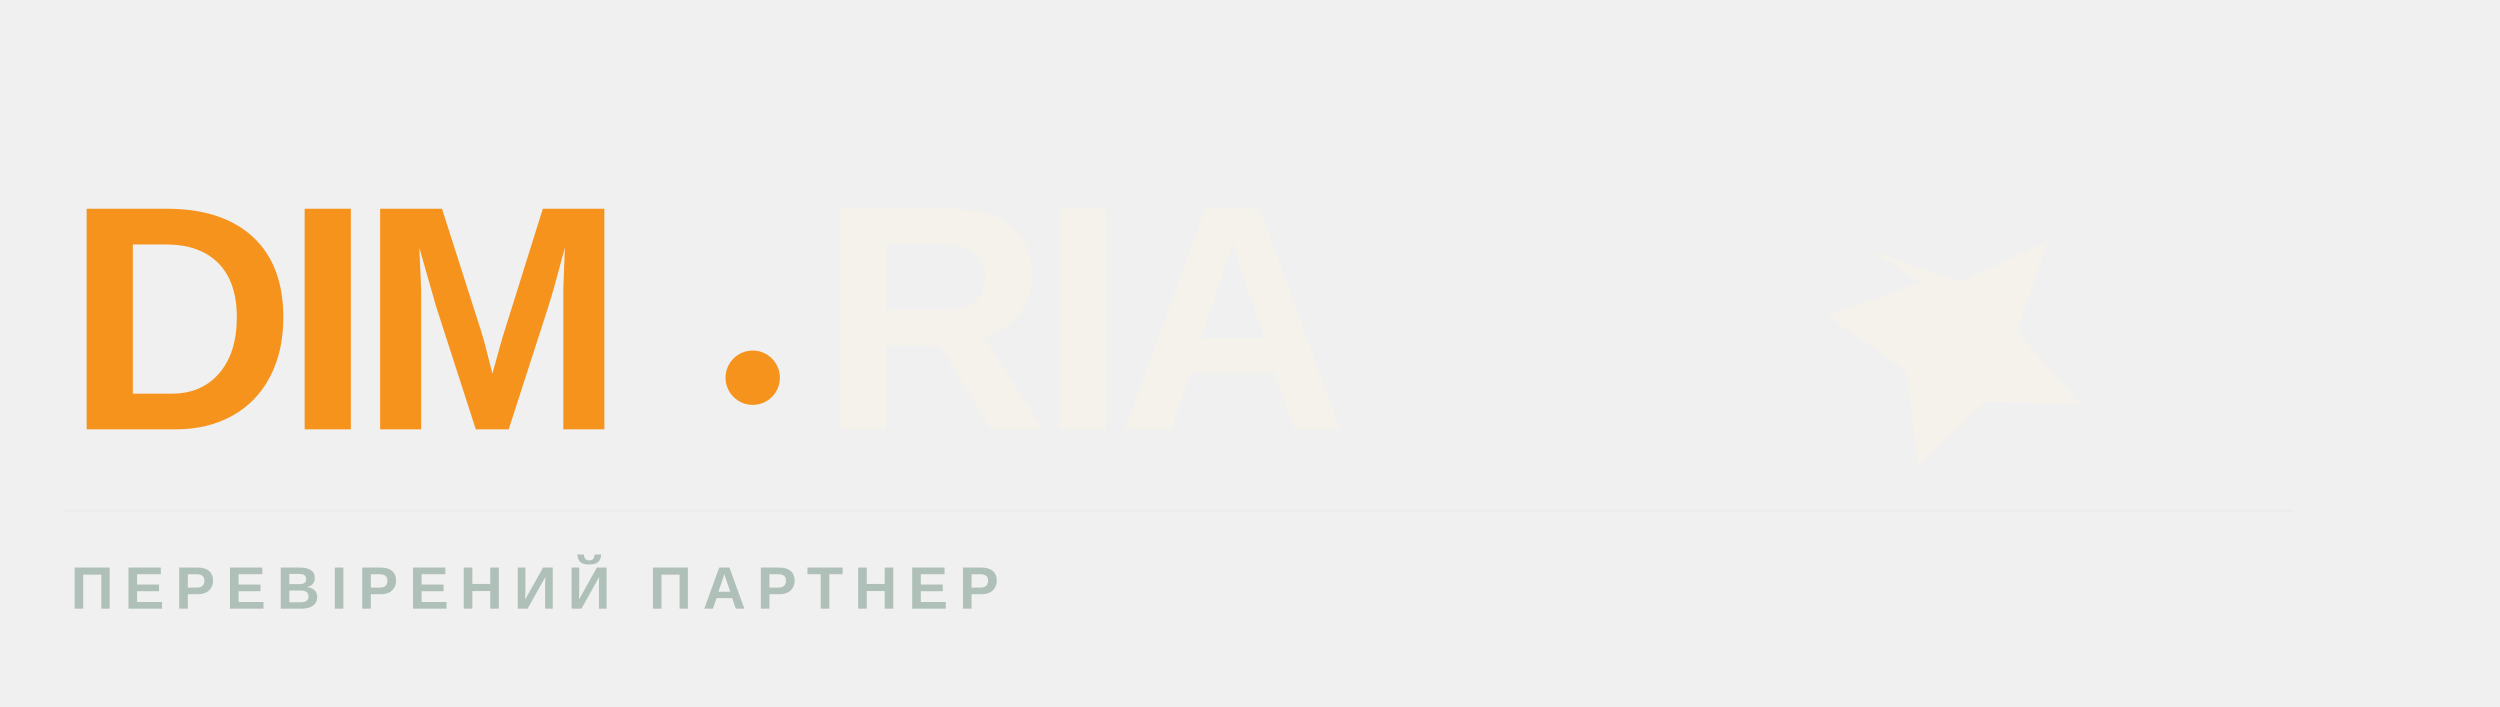
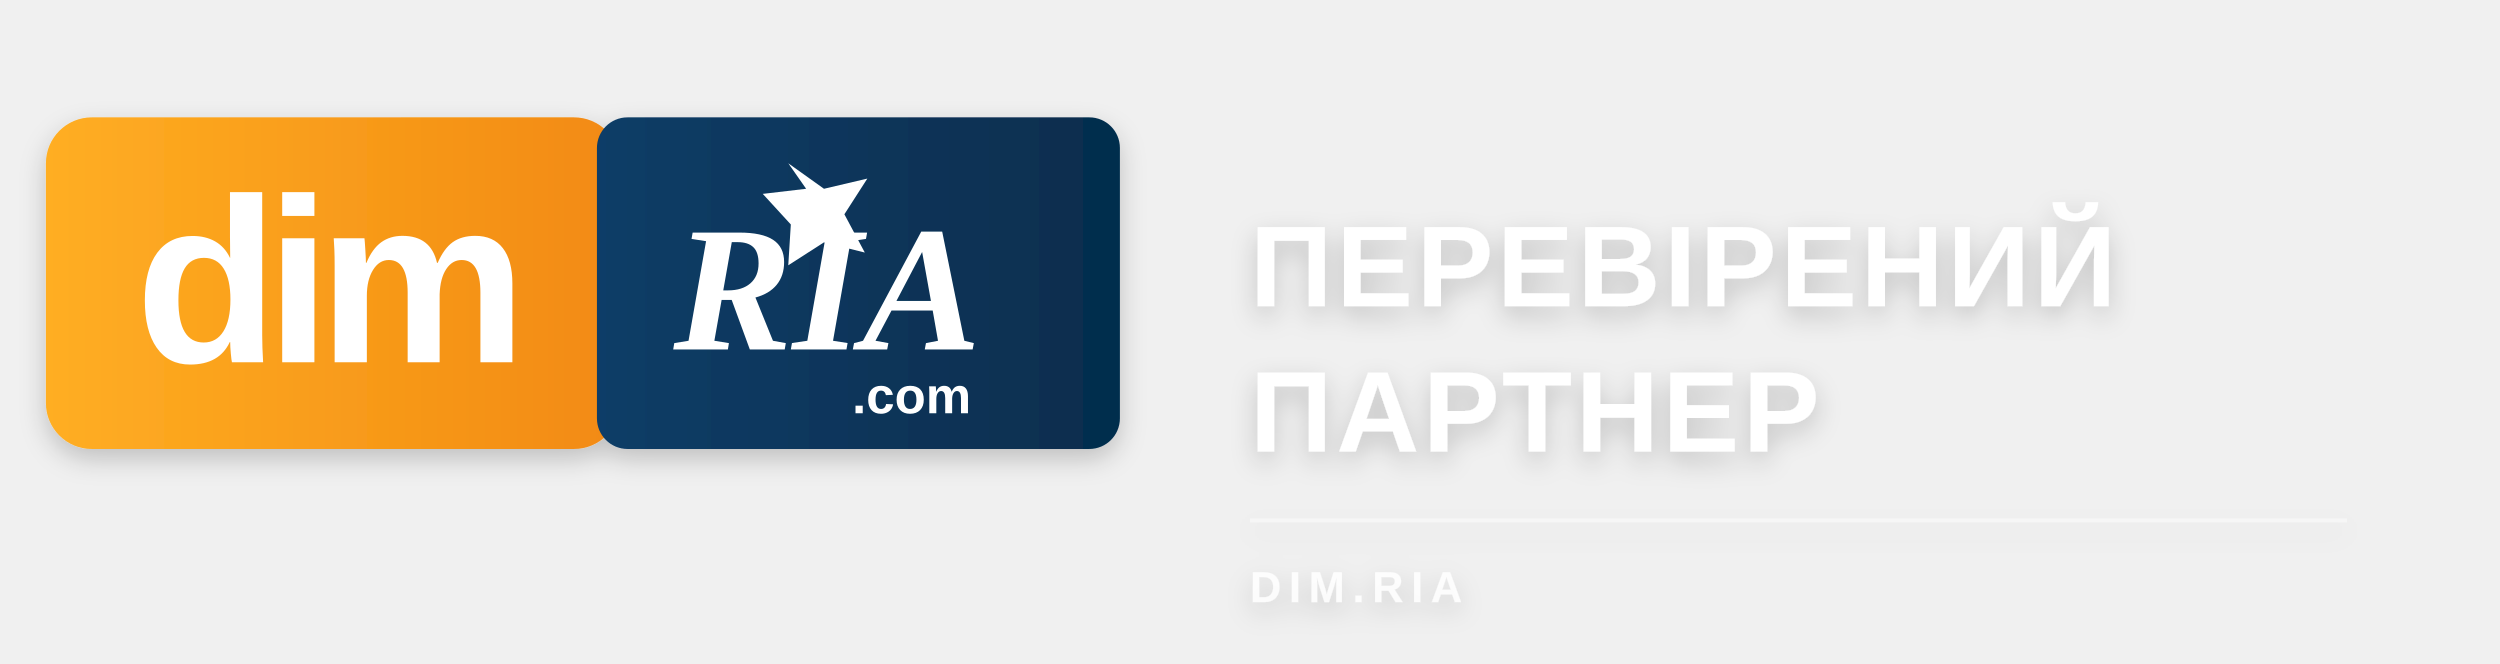
- <svg xmlns="http://www.w3.org/2000/svg" viewBox="0 0 920 260" role="img" aria-labelledby="title desc">
-   <g fill="none" fill-rule="evenodd">
-     <g transform="translate(24 34)">
-       <text x="0" y="124" fill="#F6931D" font-family="Arial, Helvetica, sans-serif" font-size="118" font-weight="800" letter-spacing="-5">DIM</text>
-       <circle cx="253" cy="105" r="10" fill="#F6931D" />
-       <text x="277" y="124" fill="#F4F2EA" font-family="Arial, Helvetica, sans-serif" font-size="118" font-weight="800" letter-spacing="-4">RIA</text>
-       <path d="M673 53l29 18 35-8-18 30 17 31-34-8-29 18 3-35-24-26 36-5z" fill="#F4F2EA" transform="rotate(-12 694 94)" />
-       <line x1="0" y1="154" x2="820" y2="154" stroke="#DDE7E2" stroke-width="1" opacity=".3" />
-       <text x="2" y="190" fill="#AFC0B9" font-family="Arial, Helvetica, sans-serif" font-size="22" font-weight="700" letter-spacing="4">ПЕРЕВІРЕНИЙ ПАРТНЕР</text>
+ <svg xmlns="http://www.w3.org/2000/svg" viewBox="0 0 980 260" role="img" aria-labelledby="title desc">
+   <defs>
+     <linearGradient id="orange" x1="0" x2="1">
+       <stop stop-color="#FFAE23" />
+       <stop offset="1" stop-color="#F28A12" />
+     </linearGradient>
+     <linearGradient id="navy" x1="0" x2="1">
+       <stop stop-color="#0D3D67" />
+       <stop offset="1" stop-color="#062D4D" />
+     </linearGradient>
+     <filter id="soft" x="-20%" y="-20%" width="140%" height="140%">
+       <feDropShadow dx="0" dy="4" stdDeviation="5" flood-color="#000" flood-opacity=".2" />
+     </filter>
+   </defs>
+   <g filter="url(#soft)">
+     <g transform="translate(18 46)">
+       <rect x="0" y="0" width="225" height="130" rx="18" fill="url(#orange)" />
+       <rect x="216" y="0" width="205" height="130" rx="12" fill="url(#navy)" />
+       <text x="35" y="96" fill="#FFFFFF" font-family="Arial, Helvetica, sans-serif" font-size="92" font-weight="800" letter-spacing="-5">dim</text>
+       <text x="246" y="91" fill="#FFFFFF" font-family="Georgia, 'Times New Roman', serif" font-size="70" font-style="italic" font-weight="700">RIA</text>
+       <text x="316" y="116" fill="#FFFFFF" font-family="Arial, Helvetica, sans-serif" font-size="20" font-weight="700">.com</text>
+       <path d="M291 18l14 10 17-4-9 14 8 15-16-4-14 9 1-16-11-12 17-2z" fill="#FFFFFF" />
+     </g>
+     <g transform="translate(490 62)">
+       <text x="0" y="58" fill="#FFFFFF" font-family="Arial, Helvetica, sans-serif" font-size="45" font-weight="900" letter-spacing="1.5">ПЕРЕВІРЕНИЙ</text>
+       <text x="0" y="115" fill="#FFFFFF" font-family="Arial, Helvetica, sans-serif" font-size="45" font-weight="900" letter-spacing="1.5">ПАРТНЕР</text>
+       <line x1="0" y1="142" x2="430" y2="142" stroke="#FFFFFF" stroke-width="1.5" opacity=".4" />
+       <text x="0" y="174" fill="#FFFFFF" font-family="Arial, Helvetica, sans-serif" font-size="17" font-weight="700" letter-spacing="3" opacity=".84">DIM.RIA</text>
    </g>
  </g>
</svg>
